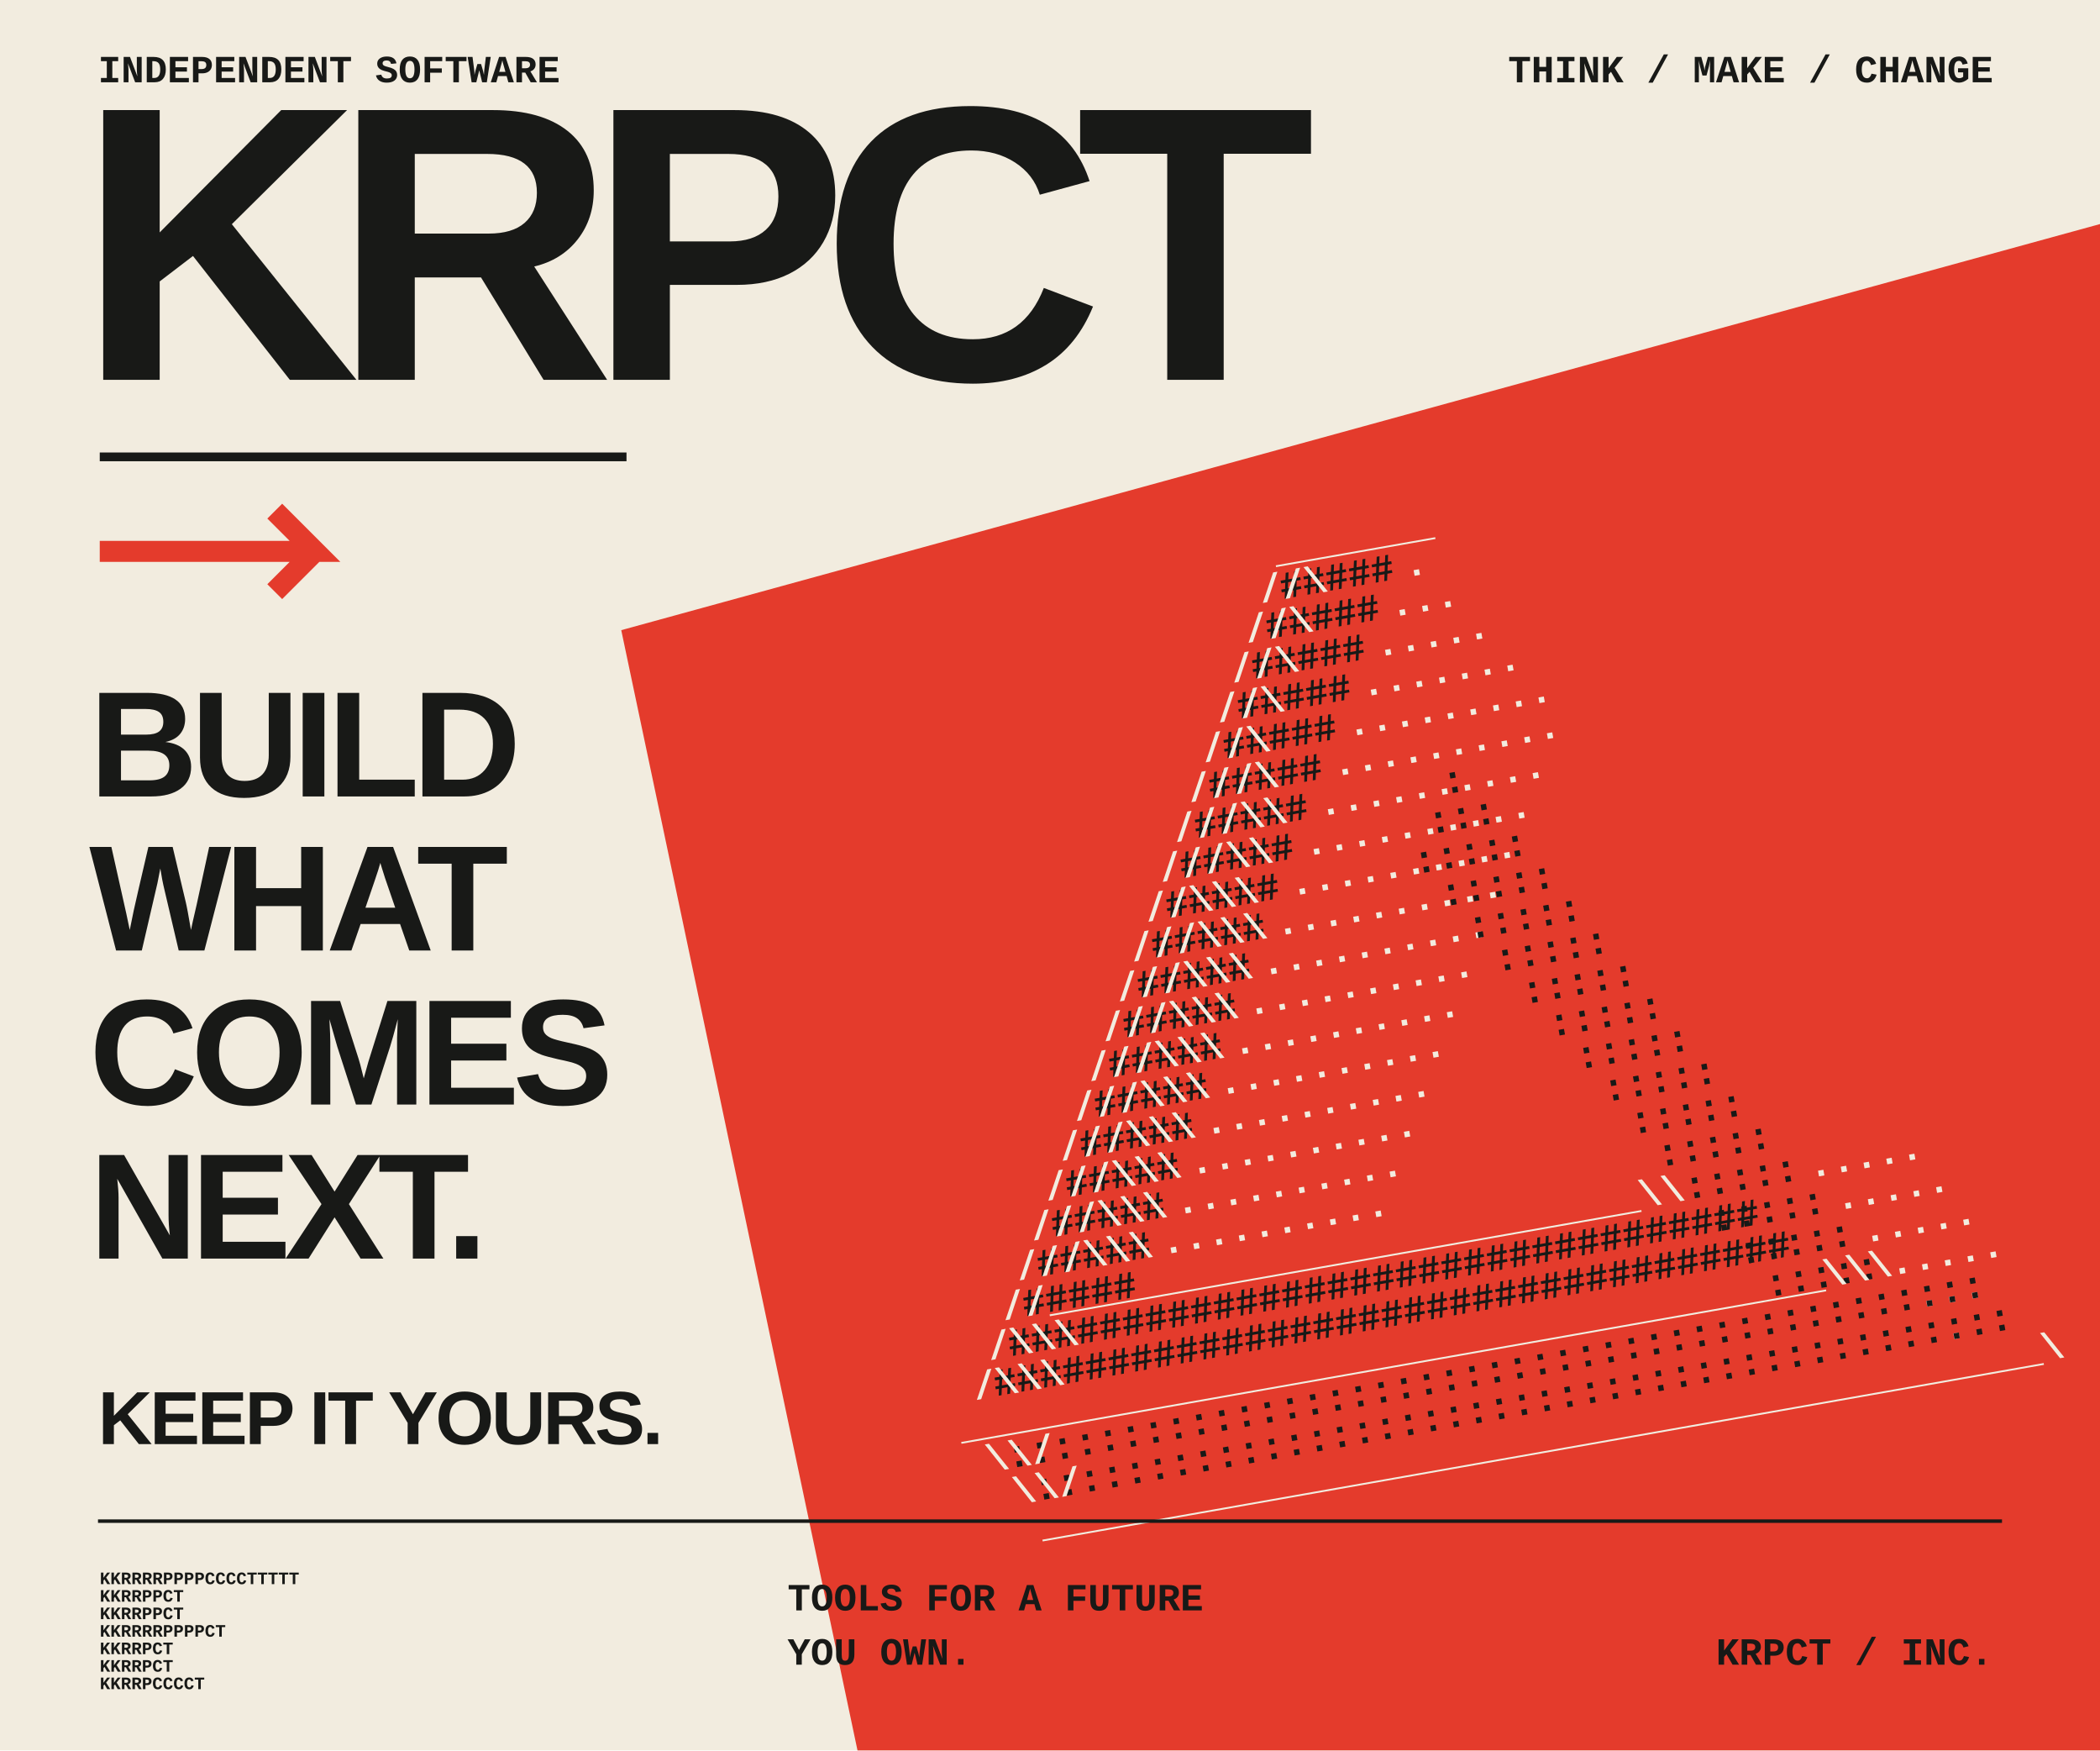
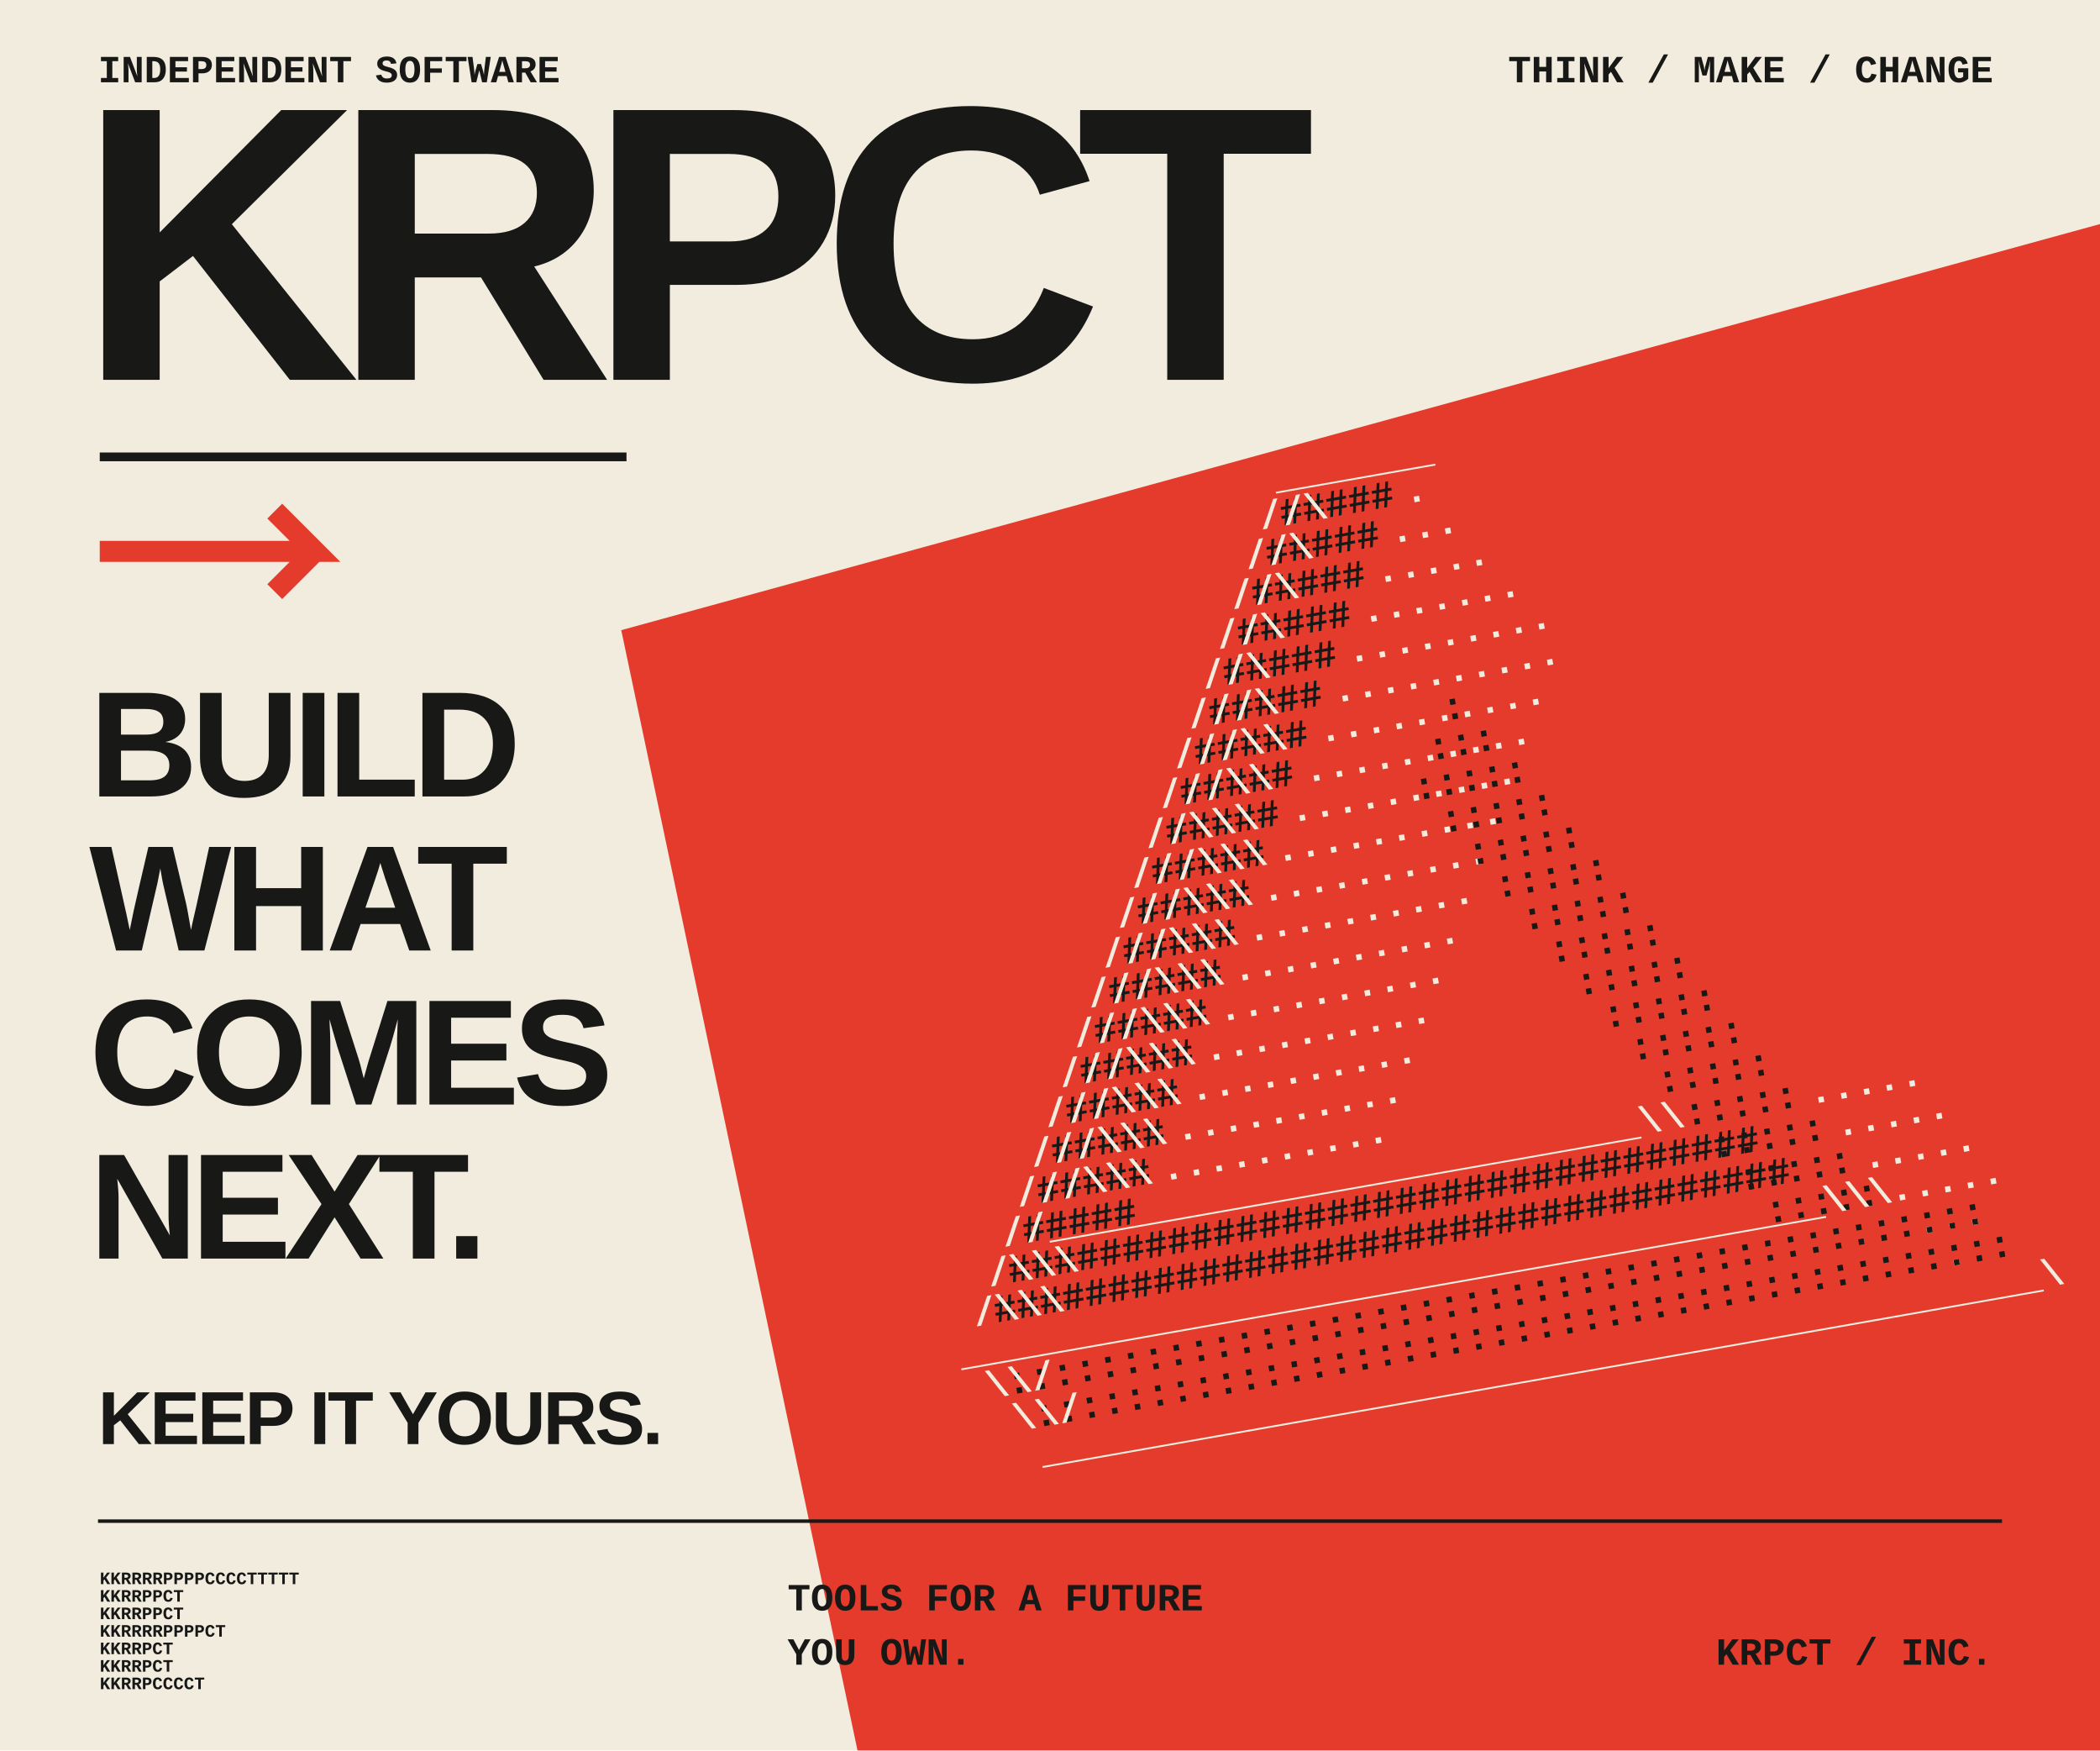
<svg xmlns="http://www.w3.org/2000/svg" width="1200" height="1000" viewBox="0 0 1200 1000" role="img" aria-labelledby="title desc">
  <rect width="1200" height="1000" fill="#f2ecdf" />
  <path d="M 355,360 1200,128 1200,1000 490,1000 Z" fill="#e43b2c" />
  <g fill="#181917" font-family="Arial, Helvetica, sans-serif" font-weight="900">
    <text x="44" y="217" font-size="224" letter-spacing="-16">KRPCT</text>
  </g>
  <g font-family="'Courier New', Courier, monospace" fill="#181917" font-size="22" font-weight="700">
    <text x="56" y="47">INDEPENDENT SOFTWARE</text>
    <text x="1139" y="47" text-anchor="end">THINK / MAKE / CHANGE</text>
  </g>
  <path d="M 57,261 H 358" stroke="#181917" stroke-width="5" />
  <path d="M 57,315 H 180 L 157,292 M 180,315 157,338" fill="none" stroke="#e43b2c" stroke-width="12" />
  <g fill="#181917" font-family="Arial, Helvetica, sans-serif" font-weight="900" font-size="86" letter-spacing="-4">
    <text x="51" y="455">BUILD</text>
    <text x="51" y="543">WHAT</text>
    <text x="51" y="631">COMES</text>
    <text x="51" y="719">NEXT.</text>
  </g>
-   <g id="penrose-ascii" transform="rotate(-10 818 574)" font-family="'Courier New', Courier, monospace" font-weight="700" xml:space="preserve">
+   <g id="penrose-ascii" transform="translate(0 -42) rotate(-10 818 574)" font-family="'Courier New', Courier, monospace" font-weight="700" xml:space="preserve">
    <text x="774 786 798 810 822" y="331" font-size="22" fill="#181917">#####</text>
    <text x="762 774 786 798 810" y="352" font-size="22" fill="#181917">#####</text>
    <text x="750 762 774 786 798" y="373" font-size="22" fill="#181917">#####</text>
    <text x="738 750 762 774 786" y="394" font-size="22" fill="#181917">#####</text>
    <text x="726 738 750 762 774" y="415" font-size="22" fill="#181917">#####</text>
    <text x="714 726 738 750 762" y="436" font-size="22" fill="#181917">#####</text>
    <text x="702 714 726 738 750" y="457" font-size="22" fill="#181917">#####</text>
    <text x="690 702 714 726 738" y="478" font-size="22" fill="#181917">#####</text>
    <text x="678 690 702 714 726" y="499" font-size="22" fill="#181917">#####</text>
    <text x="666 678 690 702 714" y="520" font-size="22" fill="#181917">#####</text>
    <text x="654 666 678 690 702" y="541" font-size="22" fill="#181917">#####</text>
    <text x="642 654 666 678 690" y="562" font-size="22" fill="#181917">#####</text>
    <text x="630 642 654 666 678" y="583" font-size="22" fill="#181917">#####</text>
    <text x="618 630 642 654 666" y="604" font-size="22" fill="#181917">#####</text>
    <text x="606 618 630 642 654" y="625" font-size="22" fill="#181917">#####</text>
    <text x="594 606 618 630 642" y="646" font-size="22" fill="#181917">#####</text>
    <text x="582 594 606 618 630" y="667" font-size="22" fill="#181917">#####</text>
    <text x="570 582 594 606 618" y="688" font-size="22" fill="#181917">#####</text>
    <text x="558 570 582 594 606" y="709" font-size="22" fill="#181917">#####</text>
    <text x="546 558 570 582 594 606 618 630 642 654 666 678 690 702 714 726 738 750 762 774 786 798 810 822 834 846 858 870 882 894 906 918 930" y="730" font-size="22" fill="#181917">#################################</text>
    <text x="534 546 558 570 582 594 606 618 630 642 654 666 678 690 702 714 726 738 750 762 774 786 798 810 822 834 846 858 870 882 894 906 918 930 942" y="751" font-size="22" fill="#181917">###################################</text>
    <text x="846" y="331" font-size="22" fill="#f2ecdf">.</text>
    <text x="834 846 858" y="352" font-size="22" fill="#f2ecdf">...</text>
    <text x="822 834 846 858 870" y="373" font-size="22" fill="#f2ecdf">.....</text>
    <text x="810 822 834 846 858 870 882" y="394" font-size="22" fill="#f2ecdf">.......</text>
    <text x="798 810 822 834 846 858 870 882 894" y="415" font-size="22" fill="#f2ecdf">.........</text>
    <text x="786 798 810 822 834 858 870 882 894 906" y="436" font-size="22" fill="#f2ecdf">..........</text>
    <text x="774 786 798 810 822 870 882 894 906 918" y="457" font-size="22" fill="#f2ecdf">..........</text>
    <text x="762 774 786 798 810 882 894 906 918 930" y="478" font-size="22" fill="#f2ecdf">..........</text>
    <text x="750 762 774 786 798 894 906 918 930 942" y="499" font-size="22" fill="#f2ecdf">..........</text>
    <text x="738 750 762 774 786 906 918 930 942 954" y="520" font-size="22" fill="#f2ecdf">..........</text>
    <text x="726 738 750 762 774 918 930 942 954 966" y="541" font-size="22" fill="#f2ecdf">..........</text>
    <text x="714 726 738 750 762 930 942 954 966 978" y="562" font-size="22" fill="#f2ecdf">..........</text>
    <text x="702 714 726 738 750 942 954 966 978 990" y="583" font-size="22" fill="#f2ecdf">..........</text>
    <text x="690 702 714 726 738 954 966 978 990 1002" y="604" font-size="22" fill="#f2ecdf">..........</text>
    <text x="678 690 702 714 726 966 978 990 1002 1014" y="625" font-size="22" fill="#f2ecdf">..........</text>
    <text x="666 678 690 702 714 978 990 1002 1014 1026" y="646" font-size="22" fill="#f2ecdf">..........</text>
    <text x="654 666 678 690 702 990 1002 1014 1026 1038" y="667" font-size="22" fill="#f2ecdf">..........</text>
    <text x="642 654 666 678 690 1002 1014 1026 1038 1050" y="688" font-size="22" fill="#f2ecdf">..........</text>
    <text x="1014 1026 1038 1050 1062" y="709" font-size="22" fill="#f2ecdf">.....</text>
    <text x="1026 1038 1050 1062 1074" y="730" font-size="22" fill="#f2ecdf">.....</text>
    <text x="1038 1050 1062 1074 1086" y="751" font-size="22" fill="#f2ecdf">.....</text>
    <text x="1050 1062 1074 1086 1098" y="772" font-size="22" fill="#f2ecdf">.....</text>
    <text x="1062 1074 1086" y="793" font-size="22" fill="#f2ecdf">...</text>
    <text x="1074" y="814" font-size="22" fill="#f2ecdf">.</text>
    <text x="846" y="457" font-size="22" fill="#181917">:</text>
    <text x="834 846 858" y="478" font-size="22" fill="#181917">:::</text>
    <text x="822 834 846 858 870" y="499" font-size="22" fill="#181917">:::::</text>
    <text x="834 846 858 870 882" y="520" font-size="22" fill="#181917">:::::</text>
    <text x="846 858 870 882 894" y="541" font-size="22" fill="#181917">:::::</text>
    <text x="858 870 882 894 906" y="562" font-size="22" fill="#181917">:::::</text>
    <text x="870 882 894 906 918" y="583" font-size="22" fill="#181917">:::::</text>
    <text x="882 894 906 918 930" y="604" font-size="22" fill="#181917">:::::</text>
    <text x="894 906 918 930 942" y="625" font-size="22" fill="#181917">:::::</text>
    <text x="906 918 930 942 954" y="646" font-size="22" fill="#181917">:::::</text>
    <text x="918 930 942 954 966" y="667" font-size="22" fill="#181917">:::::</text>
    <text x="930 942 954 966 978" y="688" font-size="22" fill="#181917">:::::</text>
    <text x="942 954 966 978 990" y="709" font-size="22" fill="#181917">:::::</text>
    <text x="954 966 978 990 1002" y="730" font-size="22" fill="#181917">:::::</text>
    <text x="966 978 990 1002 1014" y="751" font-size="22" fill="#181917">:::::</text>
    <text x="978 990 1002 1014 1026" y="772" font-size="22" fill="#181917">:::::</text>
    <text x="534 546 558 570 582 594 606 618 630 642 654 666 678 690 702 714 726 738 750 762 774 786 798 810 822 834 846 858 870 882 894 906 918 930 942 954 966 978 990 1002 1014 1026 1038" y="793" font-size="22" fill="#181917">:::::::::::::::::::::::::::::::::::::::::::</text>
    <text x="546 558 570 582 594 606 618 630 642 654 666 678 690 702 714 726 738 750 762 774 786 798 810 822 834 846 858 870 882 894 906 918 930 942 954 966 978 990 1002 1014 1026 1038 1050" y="814" font-size="22" fill="#181917">:::::::::::::::::::::::::::::::::::::::::::</text>
    <text x="774 786 798 810 822 834 846" y="310" font-size="22" fill="#f2ecdf">_______</text>
    <text x="762 834 858" y="331" font-size="22" fill="#f2ecdf">//\</text>
    <text x="750 822 870" y="352" font-size="22" fill="#f2ecdf">//\</text>
    <text x="738 810 882" y="373" font-size="22" fill="#f2ecdf">//\</text>
    <text x="726 798 894" y="394" font-size="22" fill="#f2ecdf">//\</text>
    <text x="714 786 906" y="415" font-size="22" fill="#f2ecdf">//\</text>
    <text x="702 774 846 918" y="436" font-size="22" fill="#f2ecdf">///\</text>
    <text x="690 762 834 858 930" y="457" font-size="22" fill="#f2ecdf">///\\</text>
    <text x="678 750 822 870 942" y="478" font-size="22" fill="#f2ecdf">///\\</text>
    <text x="666 738 810 882 954" y="499" font-size="22" fill="#f2ecdf">//\\\</text>
    <text x="654 726 798 822 894 966" y="520" font-size="22" fill="#f2ecdf">///\\\</text>
    <text x="642 714 786 834 906 978" y="541" font-size="22" fill="#f2ecdf">///\\\</text>
    <text x="630 702 774 846 918 990" y="562" font-size="22" fill="#f2ecdf">///\\\</text>
    <text x="618 690 762 858 930 1002" y="583" font-size="22" fill="#f2ecdf">///\\\</text>
    <text x="606 678 750 870 942 1014" y="604" font-size="22" fill="#f2ecdf">///\\\</text>
    <text x="594 666 738 882 954 1026" y="625" font-size="22" fill="#f2ecdf">///\\\</text>
    <text x="582 654 726 894 966 1038" y="646" font-size="22" fill="#f2ecdf">///\\\</text>
    <text x="570 642 714 906 978 1050" y="667" font-size="22" fill="#f2ecdf">///\\\</text>
    <text x="558 630 702 918 990 1062" y="688" font-size="22" fill="#f2ecdf">///\\\</text>
    <text x="546 618 630 642 654 666 678 690 702 714 726 738 750 762 774 786 798 810 822 834 846 858 870 882 894 906 918 930 1002 1074" y="709" font-size="22" fill="#f2ecdf">//__________________________\\</text>
    <text x="534 942 1014 1086" y="730" font-size="22" fill="#f2ecdf">/\\\</text>
    <text x="522 954 1026 1098" y="751" font-size="22" fill="#f2ecdf">/\\\</text>
    <text x="510 522 534 546 558 570 582 594 606 618 630 642 654 666 678 690 702 714 726 738 750 762 774 786 798 810 822 834 846 858 870 882 894 906 918 930 942 954 966 1038 1110" y="772" font-size="22" fill="#f2ecdf">______________________________________\\\</text>
    <text x="522 1050 1098" y="793" font-size="22" fill="#f2ecdf">\\/</text>
    <text x="534 1062 1086" y="814" font-size="22" fill="#f2ecdf">\\/</text>
    <text x="546 558 570 582 594 606 618 630 642 654 666 678 690 702 714 726 738 750 762 774 786 798 810 822 834 846 858 870 882 894 906 918 930 942 954 966 978 990 1002 1014 1026 1038 1050 1062 1074" y="835" font-size="22" fill="#f2ecdf">____________________________________________\</text>
  </g>
  <g fill="#181917" font-family="Arial, Helvetica, sans-serif" font-weight="900">
    <text x="56" y="825" font-size="43" letter-spacing="-1.5">KEEP IT YOURS.</text>
  </g>
  <path d="M 56,869 H 1144" stroke="#181917" stroke-width="2" />
  <g font-family="'Courier New', Courier, monospace" xml:space="preserve" font-weight="700">
    <text x="57 83.8 103.9 110.6 117.3 124 150.8 157.5 164.2 170.9 204.4 211.1 217.8 224.5 244.6 251.3 258 264.7 271.4" y="905" font-size="10" fill="#181917">KKRRRRPPPPCCCCTTTTT</text>
    <text x="57 77.1 103.9 130.7 150.8 177.6 197.7 251.3" y="915" font-size="10" fill="#181917">KKRRPPCT</text>
    <text x="57 70.4 103.9 130.7 150.8 177.6 197.7 251.3" y="925" font-size="10" fill="#181917">KKRRPPCT</text>
    <text x="57 63.7 103.9 110.6 117.3 124 150.8 157.5 164.2 170.9 197.7 251.3" y="935" font-size="10" fill="#181917">KKRRRRPPPPCT</text>
    <text x="57 70.4 103.9 117.3 150.8 197.7 251.3" y="945" font-size="10" fill="#181917">KKRRPCT</text>
    <text x="57 77.1 103.9 124 150.8 197.7 251.3" y="955" font-size="10" fill="#181917">KKRRPCT</text>
    <text x="57 83.8 103.9 130.7 150.8 204.4 211.1 217.8 224.5 251.3" y="965" font-size="10" fill="#181917">KKRRPCCCCT</text>
  </g>
  <g fill="#181917" font-family="'Courier New', Courier, monospace" font-size="22" font-weight="700">
    <text x="450" y="920">TOOLS FOR A FUTURE</text>
    <text x="450" y="951">YOU OWN.</text>
    <text x="1139" y="951" text-anchor="end">KRPCT / INC.</text>
  </g>
</svg>
